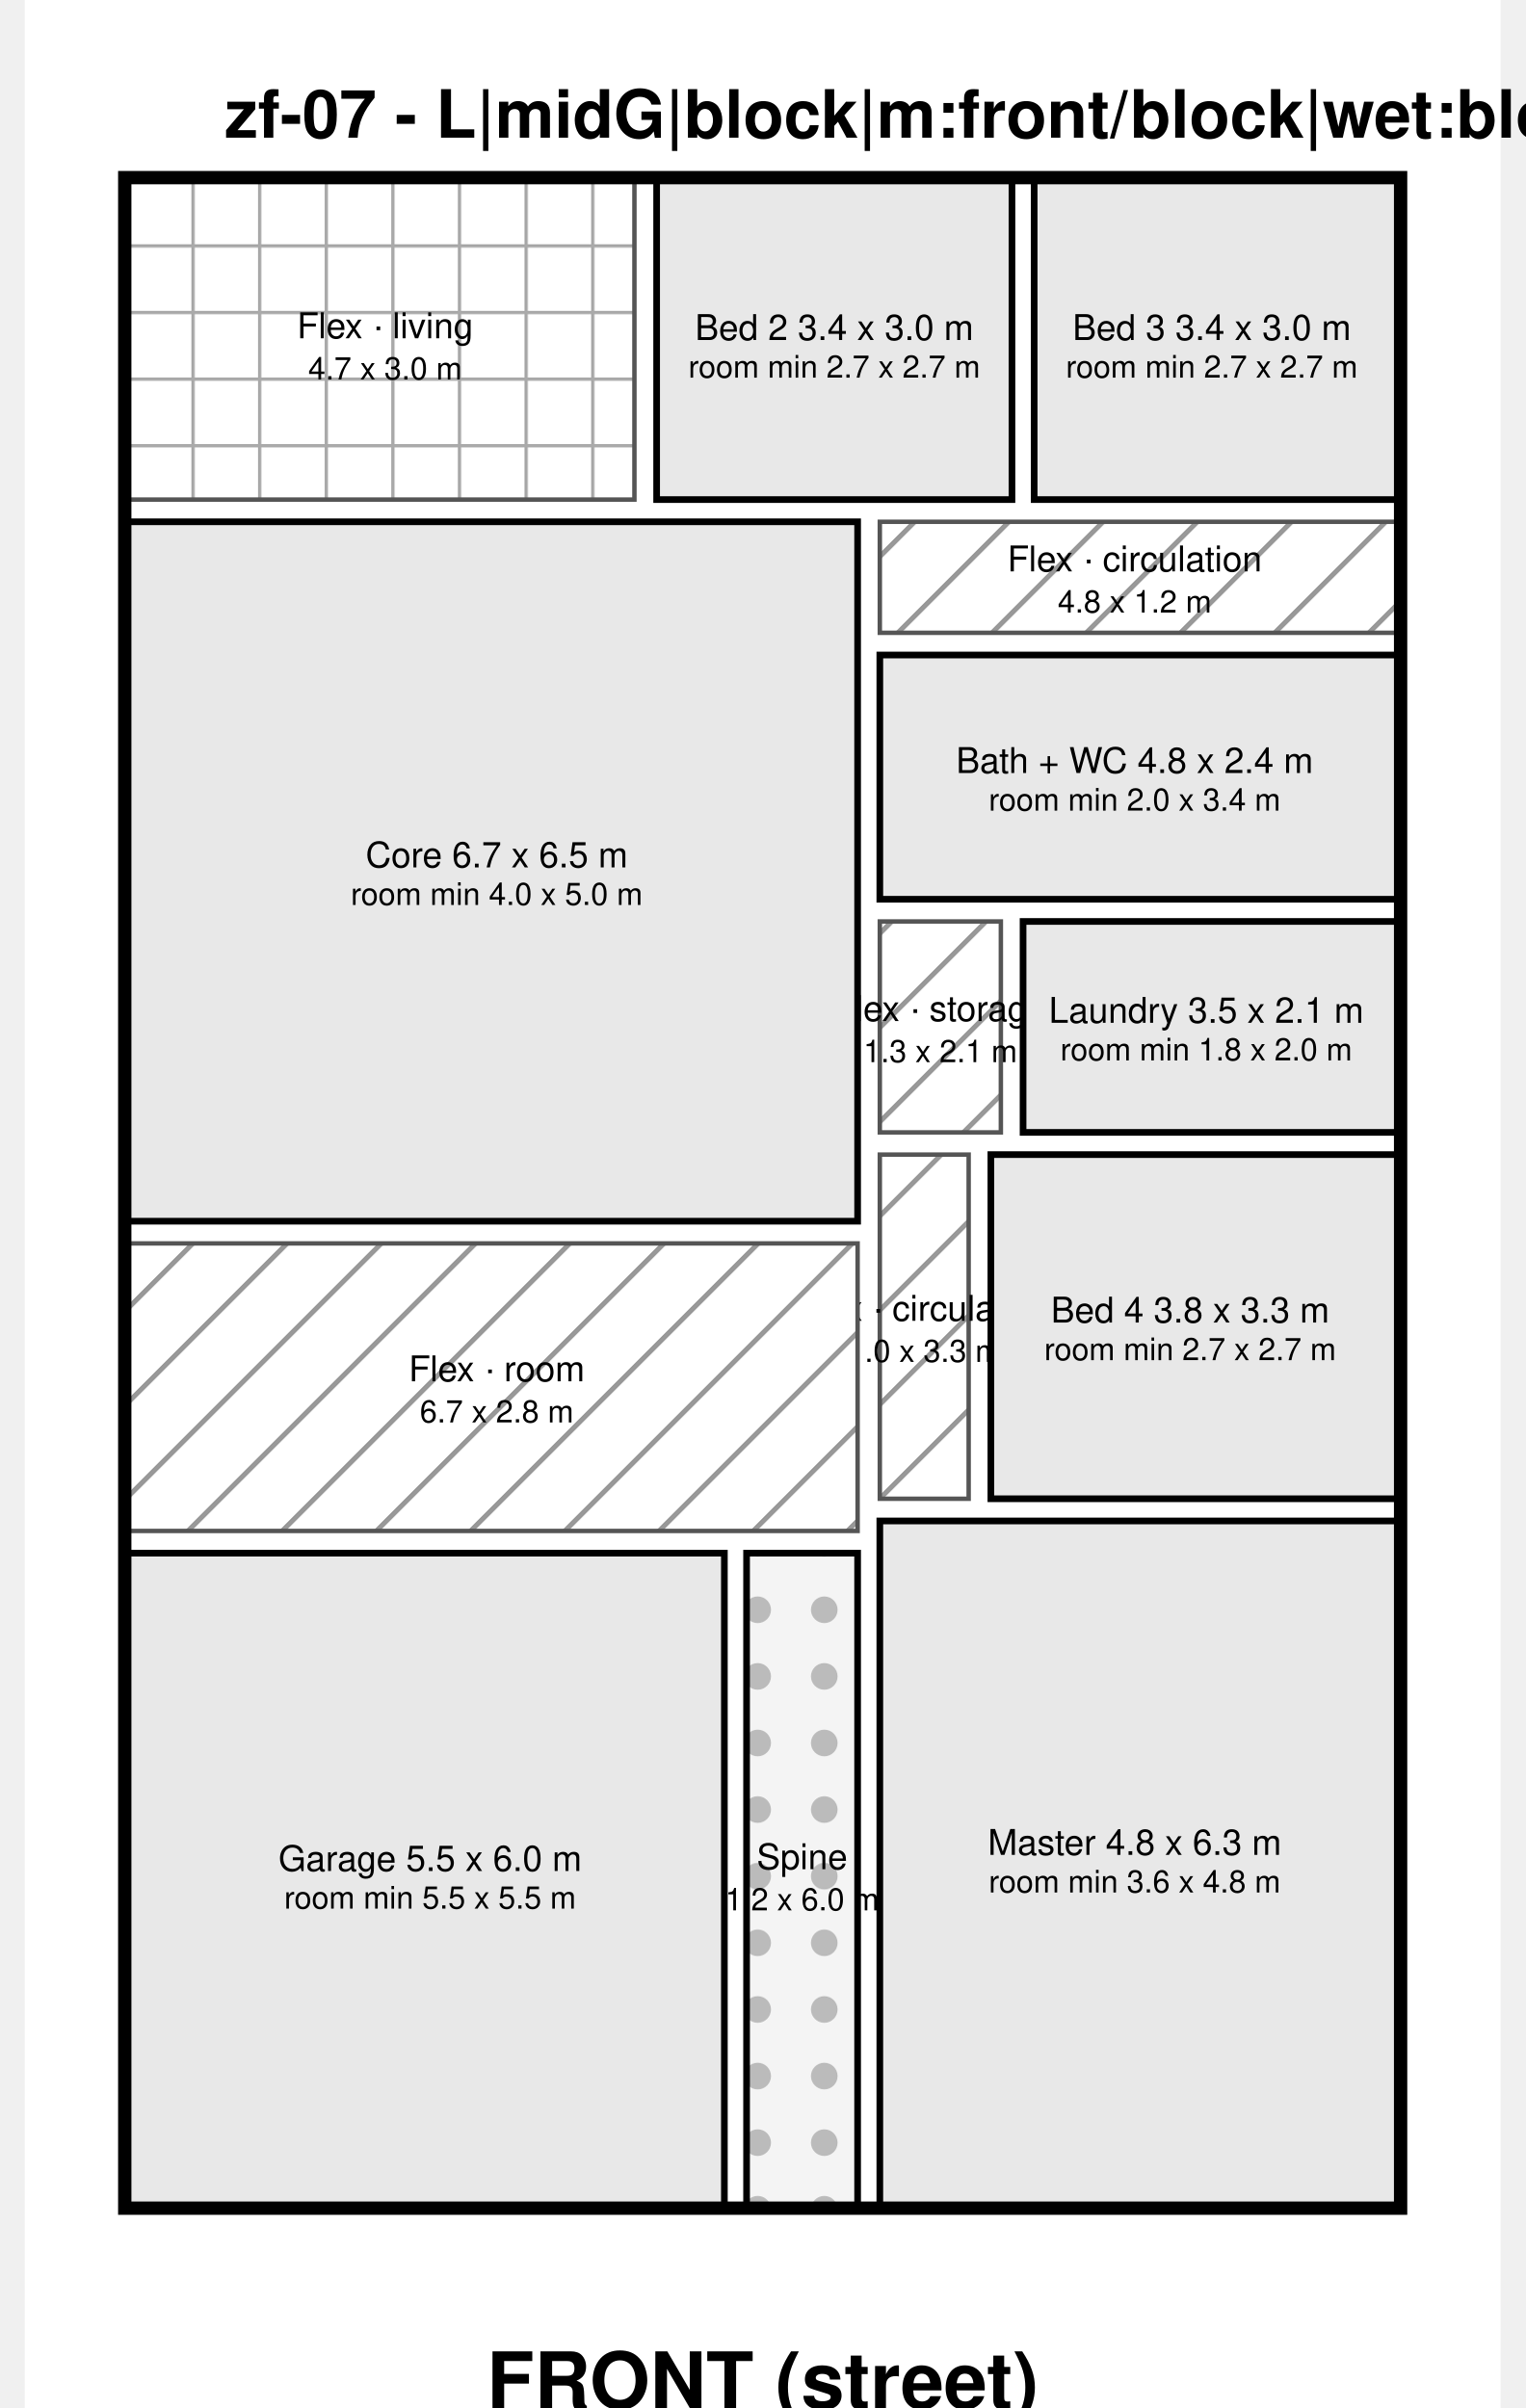
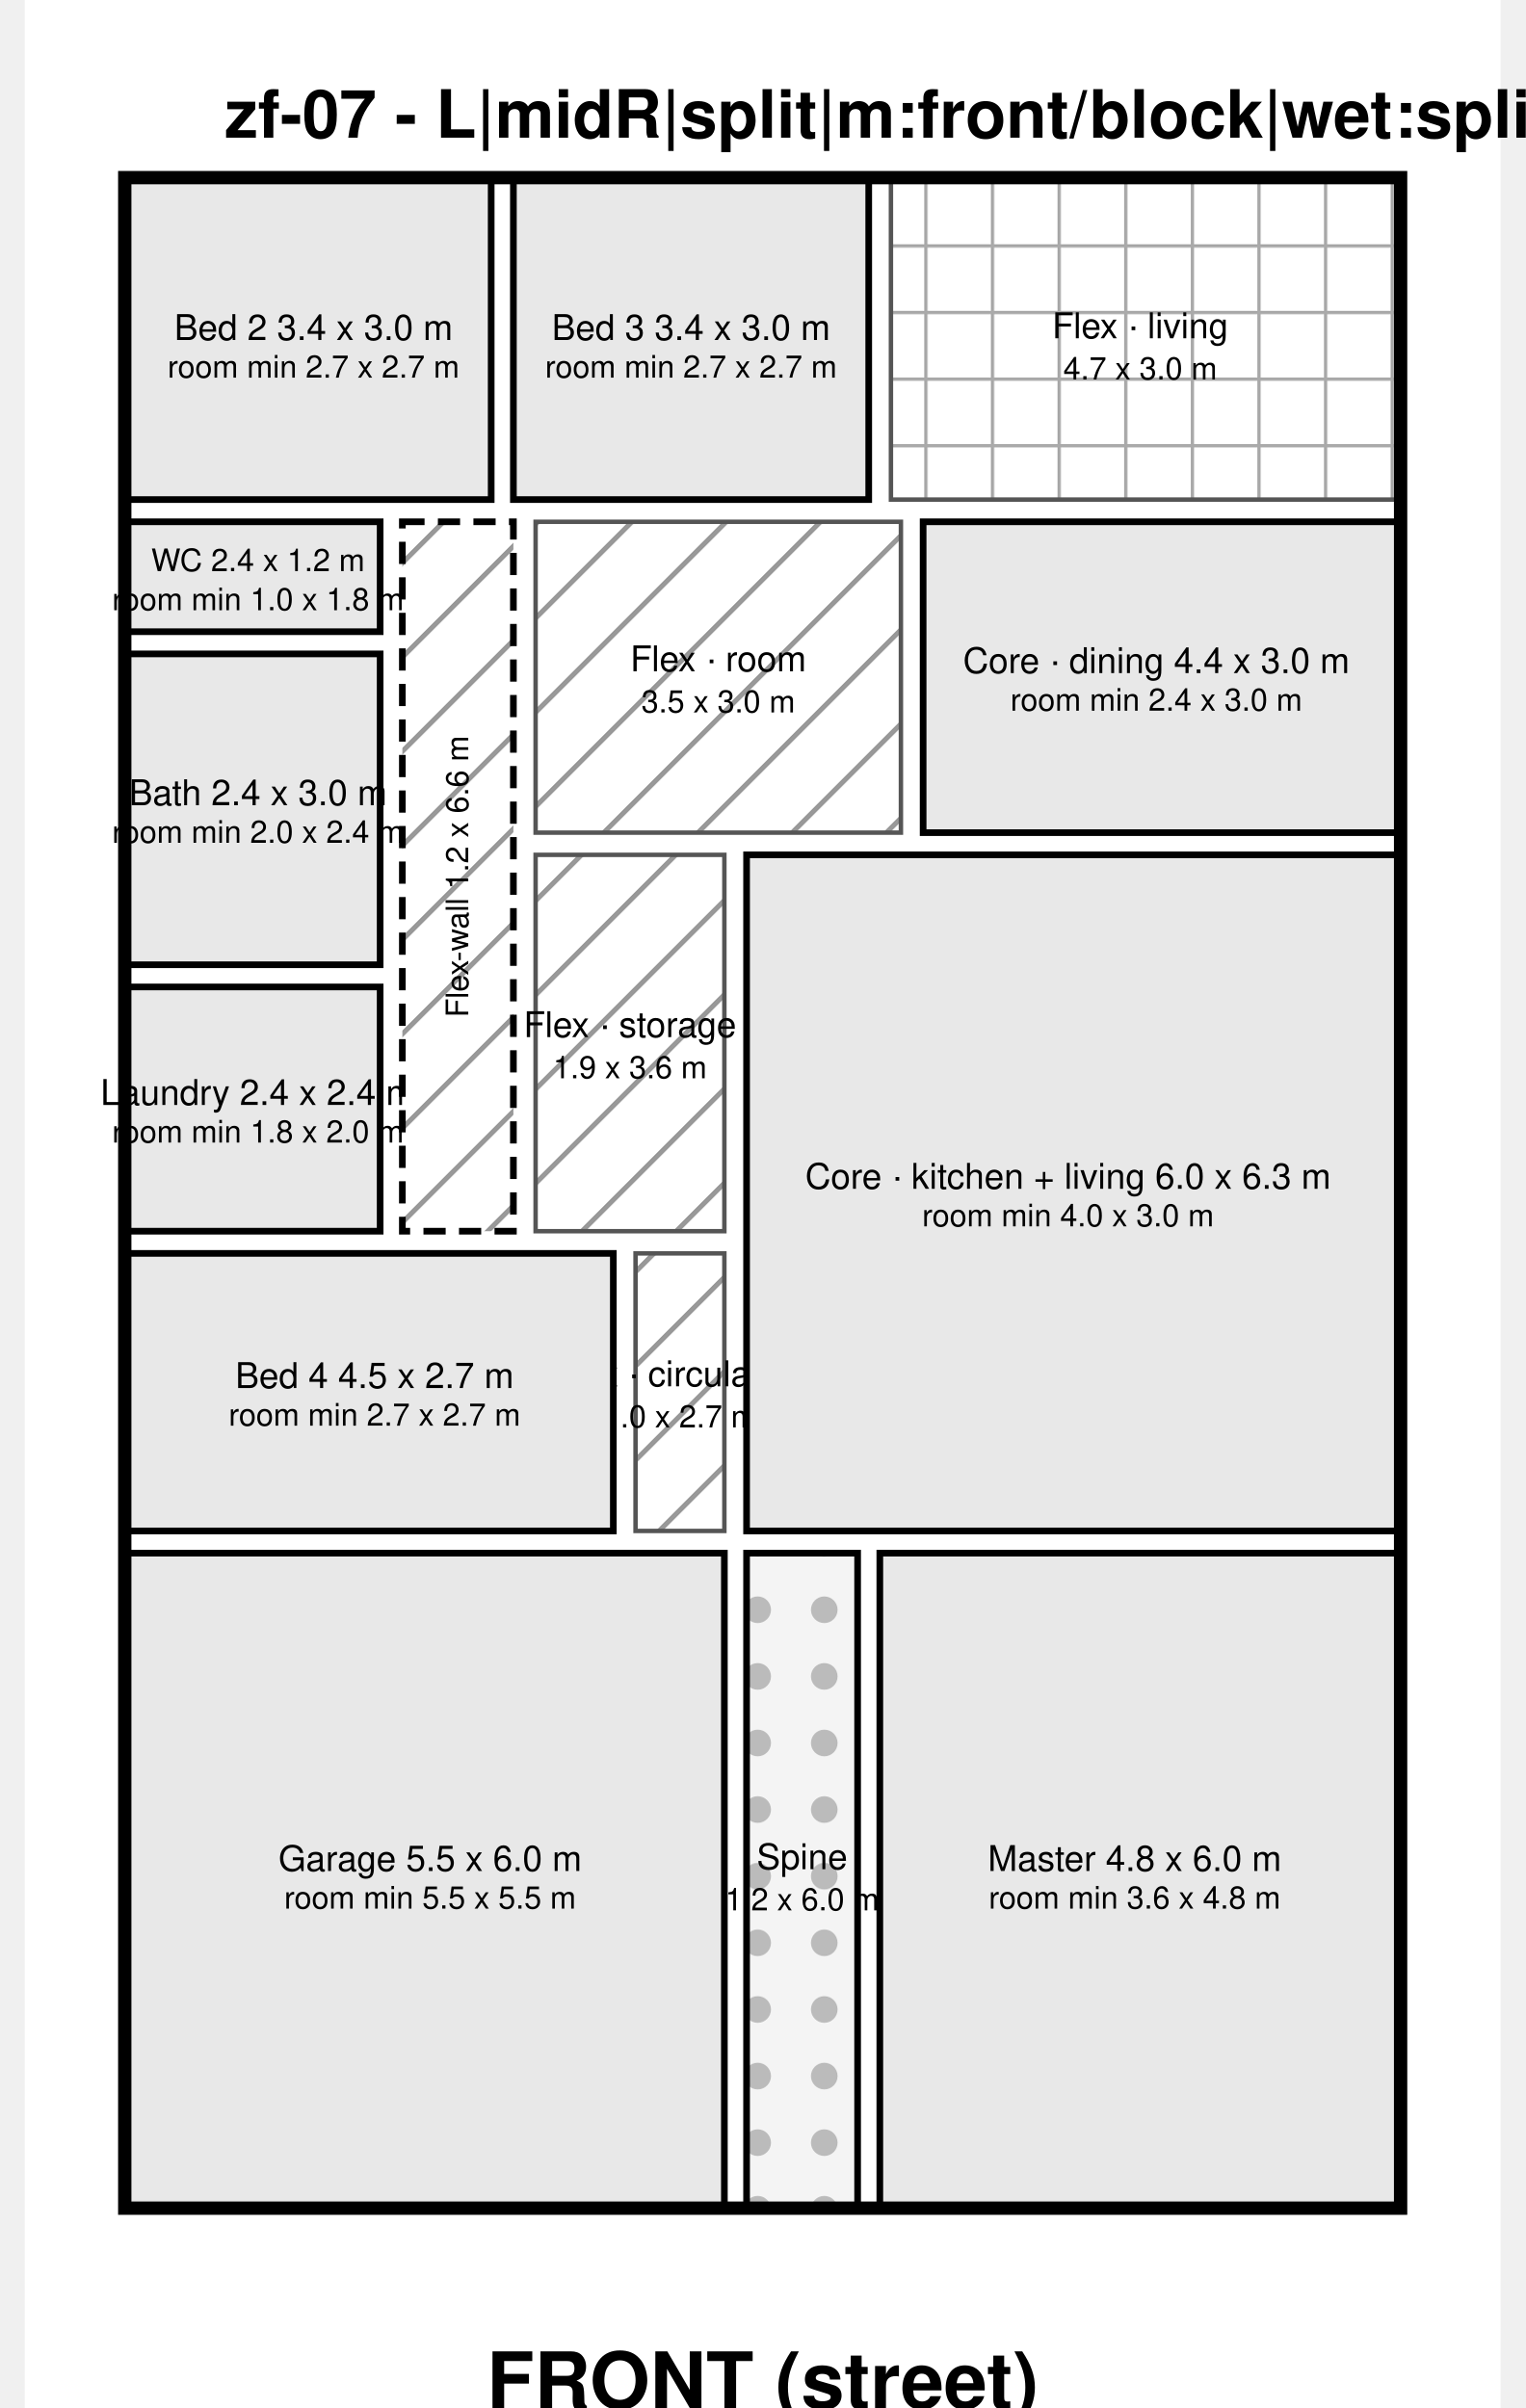
<svg xmlns="http://www.w3.org/2000/svg" width="665" height="1050" viewBox="-900 -1600 13290 21690" font-family="Helvetica, Arial, sans-serif" fill="#000">
  <defs>
    <pattern id="hatch" width="600" height="600" patternUnits="userSpaceOnUse" patternTransform="rotate(45)">
      <rect width="600" height="600" fill="#ffffff" />
      <line x1="0" y1="0" x2="0" y2="600" stroke="#999" stroke-width="90" />
    </pattern>
    <pattern id="hatch2" width="500" height="500" patternUnits="userSpaceOnUse" patternTransform="rotate(-45)">
      <rect width="500" height="500" fill="#ffffff" />
      <line x1="0" y1="0" x2="0" y2="500" stroke="#666" stroke-width="70" />
    </pattern>
    <pattern id="hatch3" width="600" height="600" patternUnits="userSpaceOnUse">
      <rect width="600" height="600" fill="#ffffff" />
      <line x1="0" y1="0" x2="0" y2="600" stroke="#aaa" stroke-width="60" />
      <line x1="0" y1="0" x2="600" y2="0" stroke="#aaa" stroke-width="60" />
    </pattern>
    <pattern id="dots" width="600" height="600" patternUnits="userSpaceOnUse">
      <rect width="600" height="600" fill="#f4f4f4" />
      <circle cx="300" cy="300" r="120" fill="#bbb" />
    </pattern>
  </defs>
  <rect x="-900" y="-1600" width="13290" height="21690" fill="#ffffff" />
-   <text x="900" y="-360" font-size="600" font-weight="bold">zf-07 - L|midG|block|m:front/block|wet:block|rr:FBB|nofw|v2</text>
+   <text x="900" y="-360" font-size="600" font-weight="bold">zf-07 - L|midR|split|m:front/block|wet:split|rr:BBF|fw|v0</text>
  <g>
-     <rect x="0" y="0" width="4590" height="2900" fill="url(#hatch3)" stroke="#555" stroke-width="40" />
-     <text x="2345" y="1340" font-size="320" text-anchor="middle" dominant-baseline="middle">Flex · living</text>
-     <text x="2345" y="1724" font-size="280" text-anchor="middle" dominant-baseline="middle">4.7 x 3.0 m</text>
+     <rect x="6900" y="0" width="4590" height="2900" fill="url(#hatch3)" stroke="#555" stroke-width="40" />
+     <text x="9145" y="1340" font-size="320" text-anchor="middle" dominant-baseline="middle">Flex · living</text>
+     <text x="9145" y="1724" font-size="280" text-anchor="middle" dominant-baseline="middle">4.7 x 3.0 m</text>
  </g>
  <g>
-     <rect x="6800" y="3100" width="4690" height="1000" fill="url(#hatch)" stroke="#555" stroke-width="40" />
-     <text x="9095" y="3440" font-size="320" text-anchor="middle" dominant-baseline="middle">Flex · circulation</text>
-     <text x="9095" y="3824" font-size="280" text-anchor="middle" dominant-baseline="middle">4.8 x 1.2 m</text>
+     <rect x="3700" y="3100" width="3290" height="2800" fill="url(#hatch)" stroke="#555" stroke-width="40" />
+     <text x="5345" y="4340" font-size="320" text-anchor="middle" dominant-baseline="middle">Flex · room</text>
+     <text x="5345" y="4724" font-size="280" text-anchor="middle" dominant-baseline="middle">3.5 x 3.0 m</text>
  </g>
  <g>
-     <rect x="6800" y="6700" width="1090" height="1900" fill="url(#hatch)" stroke="#555" stroke-width="40" />
-     <text x="7345" y="7490" font-size="320" text-anchor="middle" dominant-baseline="middle">Flex · storage</text>
-     <text x="7345" y="7874" font-size="280" text-anchor="middle" dominant-baseline="middle">1.3 x 2.1 m</text>
+     <rect x="3700" y="6100" width="1700" height="3390" fill="url(#hatch)" stroke="#555" stroke-width="40" />
+     <text x="4550" y="7635" font-size="320" text-anchor="middle" dominant-baseline="middle">Flex · storage</text>
+     <text x="4550" y="8019" font-size="280" text-anchor="middle" dominant-baseline="middle">1.9 x 3.6 m</text>
  </g>
  <g>
-     <rect x="6800" y="8800" width="800" height="3100" fill="url(#hatch)" stroke="#555" stroke-width="40" />
-     <text x="7200" y="10190" font-size="320" text-anchor="middle" dominant-baseline="middle">Flex · circulation</text>
-     <text x="7200" y="10574" font-size="280" text-anchor="middle" dominant-baseline="middle">1.0 x 3.3 m</text>
+     <rect x="4600" y="9690" width="800" height="2500" fill="url(#hatch)" stroke="#555" stroke-width="40" />
+     <text x="5000" y="10780" font-size="320" text-anchor="middle" dominant-baseline="middle">Flex · circulation</text>
+     <text x="5000" y="11164" font-size="280" text-anchor="middle" dominant-baseline="middle">1.0 x 2.7 m</text>
  </g>
  <g>
-     <rect x="0" y="9600" width="6600" height="2590" fill="url(#hatch)" stroke="#555" stroke-width="40" />
-     <text x="3350" y="10735" font-size="320" text-anchor="middle" dominant-baseline="middle">Flex · room</text>
-     <text x="3350" y="11119" font-size="280" text-anchor="middle" dominant-baseline="middle">6.7 x 2.8 m</text>
+     <rect x="0" y="0" width="3300" height="2900" fill="#e8e8e8" stroke="#000" stroke-width="60" />
+     <text x="1700" y="1356" font-size="320" text-anchor="middle" dominant-baseline="middle">Bed 2 3.4 x 3.0 m</text>
+     <text x="1700" y="1708" font-size="280" text-anchor="middle" dominant-baseline="middle">room min 2.7 x 2.7 m</text>
  </g>
  <g>
-     <rect x="4790" y="0" width="3200" height="2900" fill="#e8e8e8" stroke="#000" stroke-width="60" />
-     <text x="6390" y="1356" font-size="320" text-anchor="middle" dominant-baseline="middle">Bed 2 3.4 x 3.0 m</text>
-     <text x="6390" y="1708" font-size="280" text-anchor="middle" dominant-baseline="middle">room min 2.7 x 2.7 m</text>
+     <rect x="3500" y="0" width="3200" height="2900" fill="#e8e8e8" stroke="#000" stroke-width="60" />
+     <text x="5100" y="1356" font-size="320" text-anchor="middle" dominant-baseline="middle">Bed 3 3.4 x 3.0 m</text>
+     <text x="5100" y="1708" font-size="280" text-anchor="middle" dominant-baseline="middle">room min 2.7 x 2.7 m</text>
  </g>
  <g>
-     <rect x="8190" y="0" width="3300" height="2900" fill="#e8e8e8" stroke="#000" stroke-width="60" />
-     <text x="9790" y="1356" font-size="320" text-anchor="middle" dominant-baseline="middle">Bed 3 3.4 x 3.0 m</text>
-     <text x="9790" y="1708" font-size="280" text-anchor="middle" dominant-baseline="middle">room min 2.7 x 2.7 m</text>
+     <rect x="0" y="3100" width="2300" height="990" fill="#e8e8e8" stroke="#000" stroke-width="60" />
+     <text x="1200" y="3451" font-size="280" text-anchor="middle" dominant-baseline="middle">WC 2.4 x 1.2 m</text>
+     <text x="1200" y="3803" font-size="280" text-anchor="middle" dominant-baseline="middle">room min 1.0 x 1.8 m</text>
  </g>
  <g>
-     <rect x="0" y="3100" width="6600" height="6300" fill="#e8e8e8" stroke="#000" stroke-width="60" />
-     <text x="3350" y="6106" font-size="320" text-anchor="middle" dominant-baseline="middle">Core 6.7 x 6.5 m</text>
-     <text x="3350" y="6458" font-size="280" text-anchor="middle" dominant-baseline="middle">room min 4.0 x 5.0 m</text>
+     <rect x="0" y="4290" width="2300" height="2800" fill="#e8e8e8" stroke="#000" stroke-width="60" />
+     <text x="1200" y="5546" font-size="320" text-anchor="middle" dominant-baseline="middle">Bath 2.4 x 3.0 m</text>
+     <text x="1200" y="5898" font-size="280" text-anchor="middle" dominant-baseline="middle">room min 2.0 x 2.4 m</text>
+   </g>
+   <g>
+     <rect x="0" y="7290" width="2300" height="2200" fill="#e8e8e8" stroke="#000" stroke-width="60" />
+     <text x="1200" y="8246" font-size="320" text-anchor="middle" dominant-baseline="middle">Laundry 2.4 x 2.4 m</text>
+     <text x="1200" y="8598" font-size="280" text-anchor="middle" dominant-baseline="middle">room min 1.8 x 2.0 m</text>
+   </g>
+   <g>
+     <rect x="2500" y="3100" width="1000" height="6390" fill="url(#hatch)" stroke="#000" stroke-width="60" stroke-dasharray="200 120" />
+     <text transform="translate(3000 6295) rotate(-90)" font-size="280" text-anchor="middle" dominant-baseline="middle">Flex-wall 1.2 x 6.6 m</text>
+   </g>
+   <g>
+     <rect x="0" y="9690" width="4400" height="2500" fill="#e8e8e8" stroke="#000" stroke-width="60" />
+     <text x="2250" y="10796" font-size="320" text-anchor="middle" dominant-baseline="middle">Bed 4 4.5 x 2.7 m</text>
+     <text x="2250" y="11148" font-size="280" text-anchor="middle" dominant-baseline="middle">room min 2.7 x 2.7 m</text>
  </g>
  <g>
    <rect x="0" y="12390" width="5400" height="5900" fill="#e8e8e8" stroke="#000" stroke-width="60" />
    <text x="2750" y="15146" font-size="320" text-anchor="middle" dominant-baseline="middle">Garage 5.5 x 6.0 m</text>
    <text x="2750" y="15498" font-size="280" text-anchor="middle" dominant-baseline="middle">room min 5.5 x 5.5 m</text>
  </g>
  <g>
-     <rect x="6800" y="4300" width="4690" height="2200" fill="#e8e8e8" stroke="#000" stroke-width="60" />
-     <text x="9095" y="5256" font-size="320" text-anchor="middle" dominant-baseline="middle">Bath + WC 4.8 x 2.4 m</text>
-     <text x="9095" y="5608" font-size="280" text-anchor="middle" dominant-baseline="middle">room min 2.0 x 3.4 m</text>
+     <rect x="7190" y="3100" width="4300" height="2800" fill="#e8e8e8" stroke="#000" stroke-width="60" />
+     <text x="9290" y="4356" font-size="320" text-anchor="middle" dominant-baseline="middle">Core · dining 4.4 x 3.0 m</text>
+     <text x="9290" y="4708" font-size="280" text-anchor="middle" dominant-baseline="middle">room min 2.4 x 3.0 m</text>
  </g>
  <g>
-     <rect x="8090" y="6700" width="3400" height="1900" fill="#e8e8e8" stroke="#000" stroke-width="60" />
-     <text x="9740" y="7506" font-size="320" text-anchor="middle" dominant-baseline="middle">Laundry 3.5 x 2.1 m</text>
-     <text x="9740" y="7858" font-size="280" text-anchor="middle" dominant-baseline="middle">room min 1.8 x 2.0 m</text>
+     <rect x="5600" y="6100" width="5890" height="6090" fill="#e8e8e8" stroke="#000" stroke-width="60" />
+     <text x="8495" y="9001" font-size="320" text-anchor="middle" dominant-baseline="middle">Core · kitchen + living 6.0 x 6.3 m</text>
+     <text x="8495" y="9353" font-size="280" text-anchor="middle" dominant-baseline="middle">room min 4.0 x 3.0 m</text>
  </g>
  <g>
-     <rect x="7800" y="8800" width="3690" height="3100" fill="#e8e8e8" stroke="#000" stroke-width="60" />
-     <text x="9595" y="10206" font-size="320" text-anchor="middle" dominant-baseline="middle">Bed 4 3.8 x 3.3 m</text>
-     <text x="9595" y="10558" font-size="280" text-anchor="middle" dominant-baseline="middle">room min 2.7 x 2.7 m</text>
-   </g>
-   <g>
-     <rect x="6800" y="12100" width="4690" height="6190" fill="#e8e8e8" stroke="#000" stroke-width="60" />
-     <text x="9095" y="15001" font-size="320" text-anchor="middle" dominant-baseline="middle">Master 4.8 x 6.3 m</text>
-     <text x="9095" y="15353" font-size="280" text-anchor="middle" dominant-baseline="middle">room min 3.6 x 4.8 m</text>
+     <rect x="6800" y="12390" width="4690" height="5900" fill="#e8e8e8" stroke="#000" stroke-width="60" />
+     <text x="9095" y="15146" font-size="320" text-anchor="middle" dominant-baseline="middle">Master 4.8 x 6.0 m</text>
+     <text x="9095" y="15498" font-size="280" text-anchor="middle" dominant-baseline="middle">room min 3.6 x 4.8 m</text>
  </g>
  <g>
    <rect x="5600" y="12390" width="1000" height="5900" fill="url(#dots)" stroke="#000" stroke-width="60" />
    <text x="6100" y="15130" font-size="320" text-anchor="middle" dominant-baseline="middle">Spine</text>
    <text x="6100" y="15514" font-size="280" text-anchor="middle" dominant-baseline="middle">1.2 x 6.0 m</text>
  </g>
  <rect x="0" y="0" width="11490" height="18290" fill="none" stroke="#000" stroke-width="120" />
  <text x="5745" y="20090" font-size="700" text-anchor="middle" font-weight="bold">FRONT (street)</text>
</svg>
